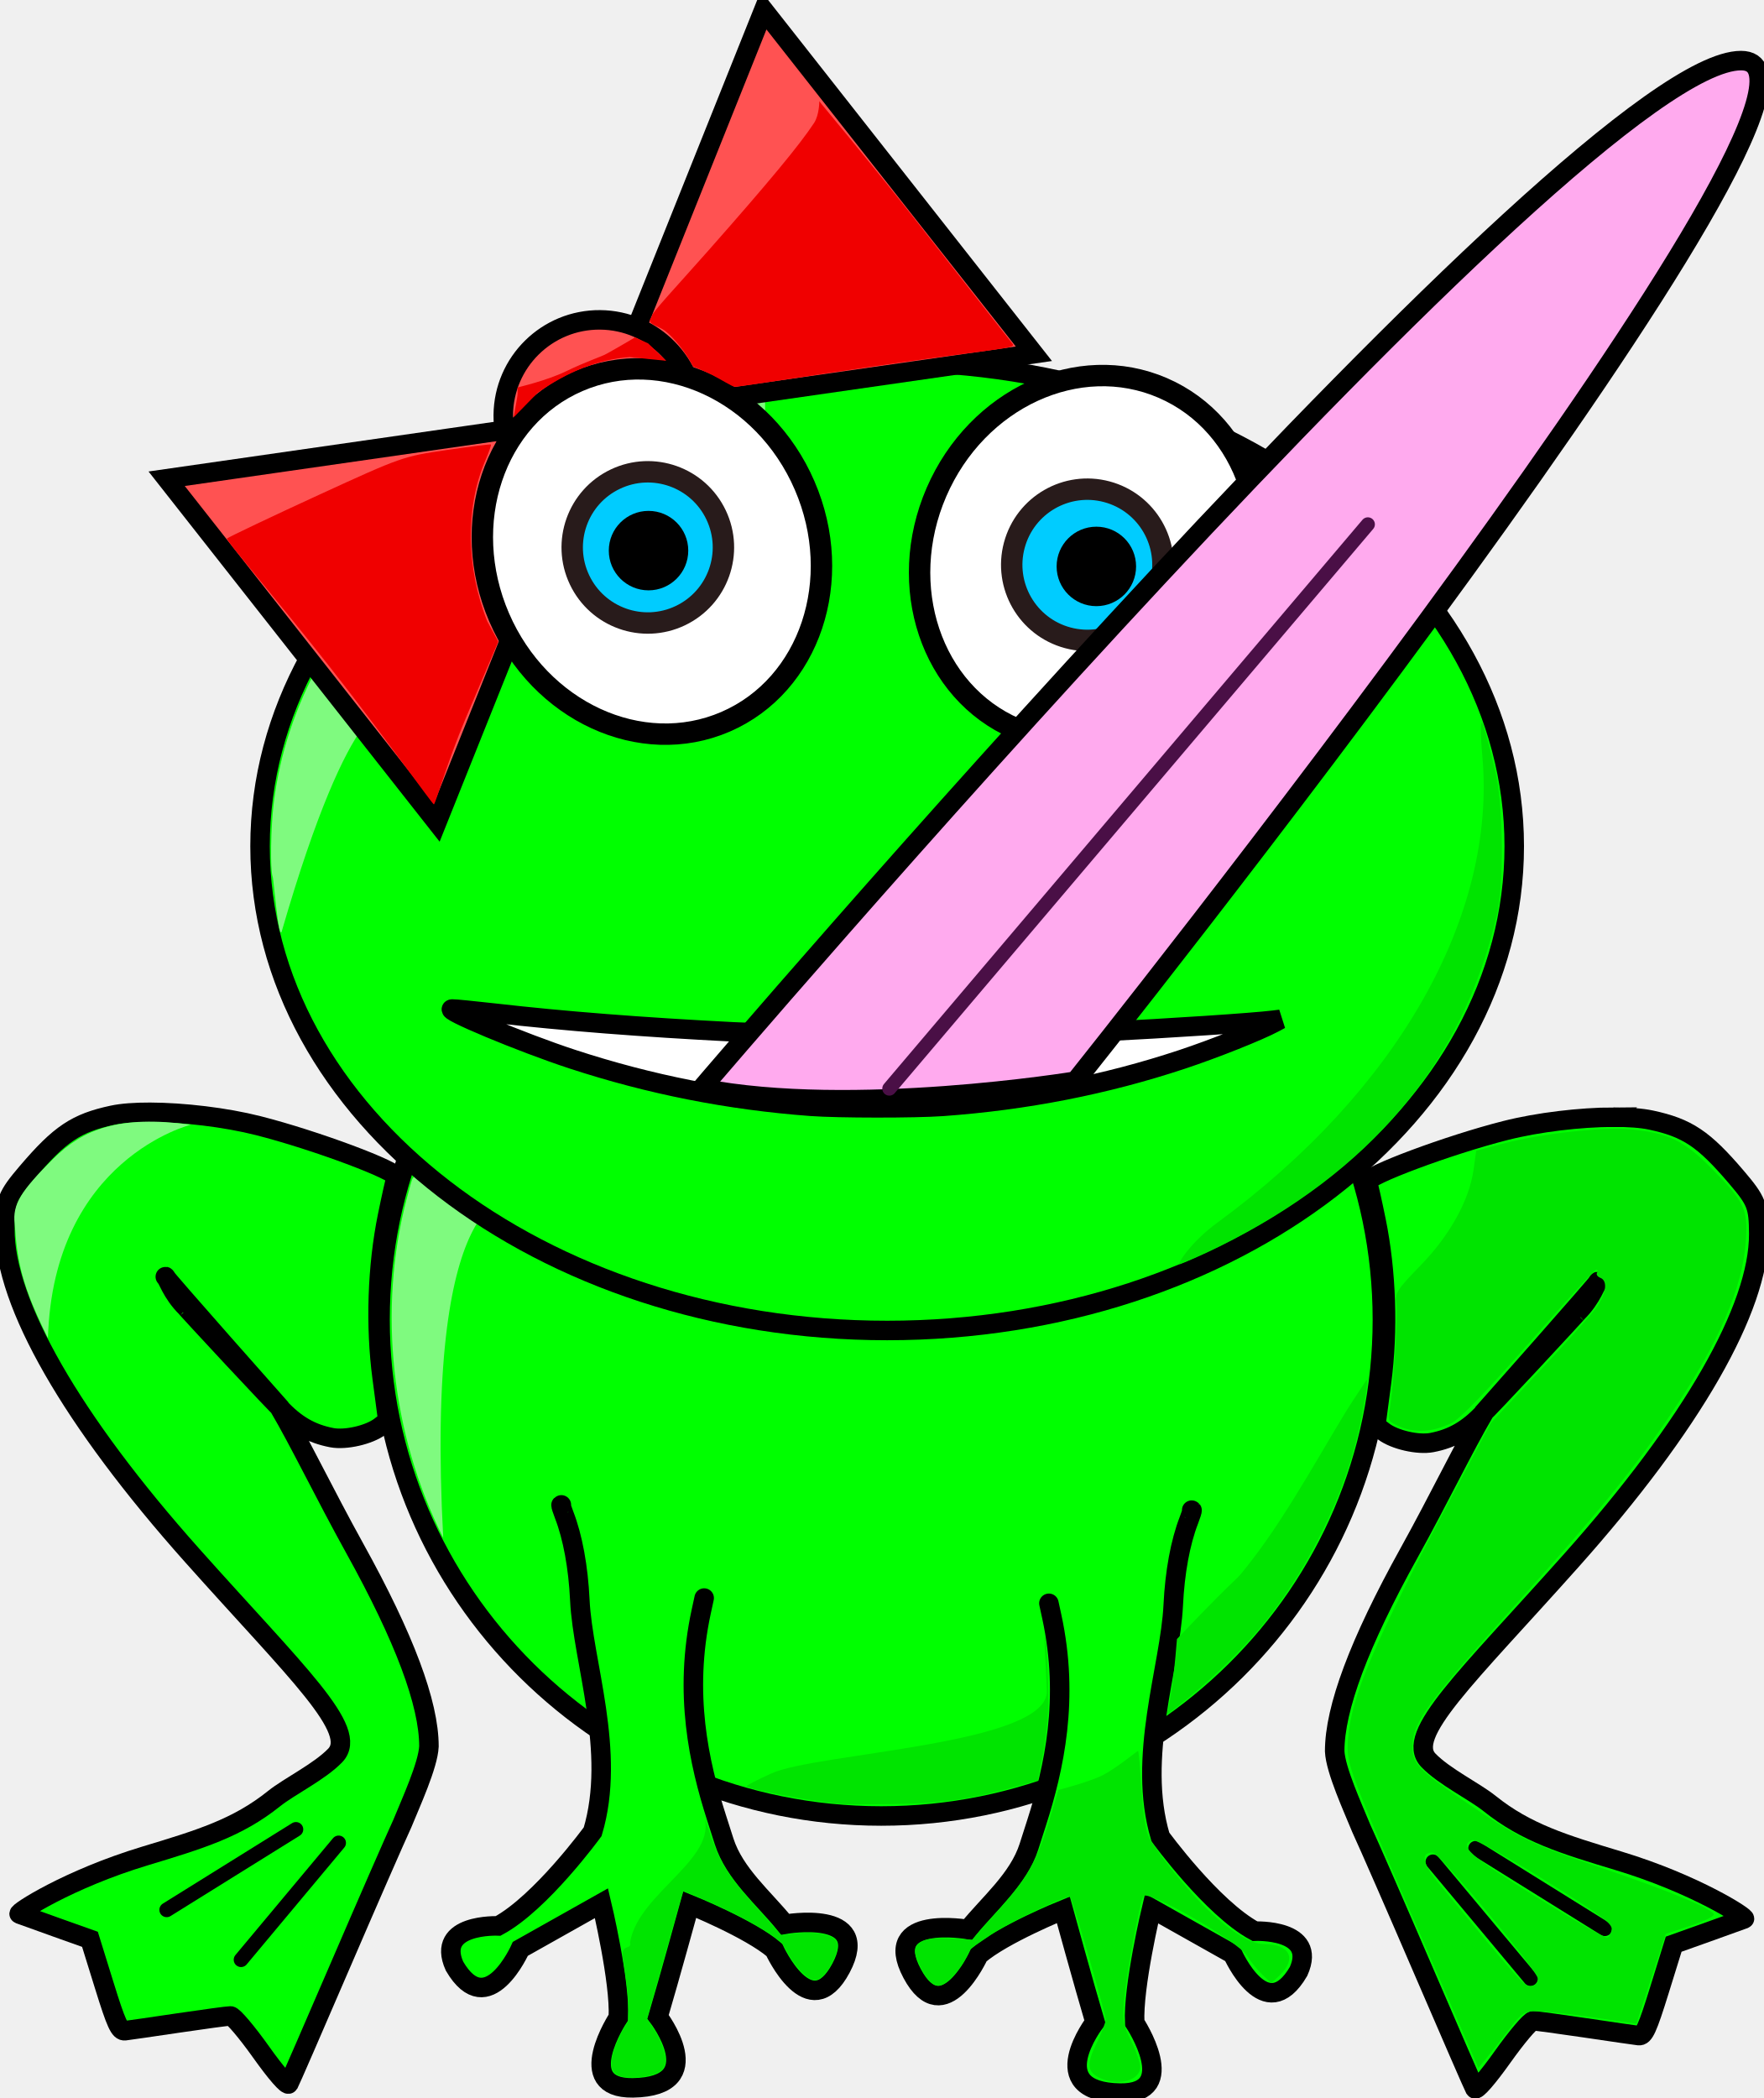
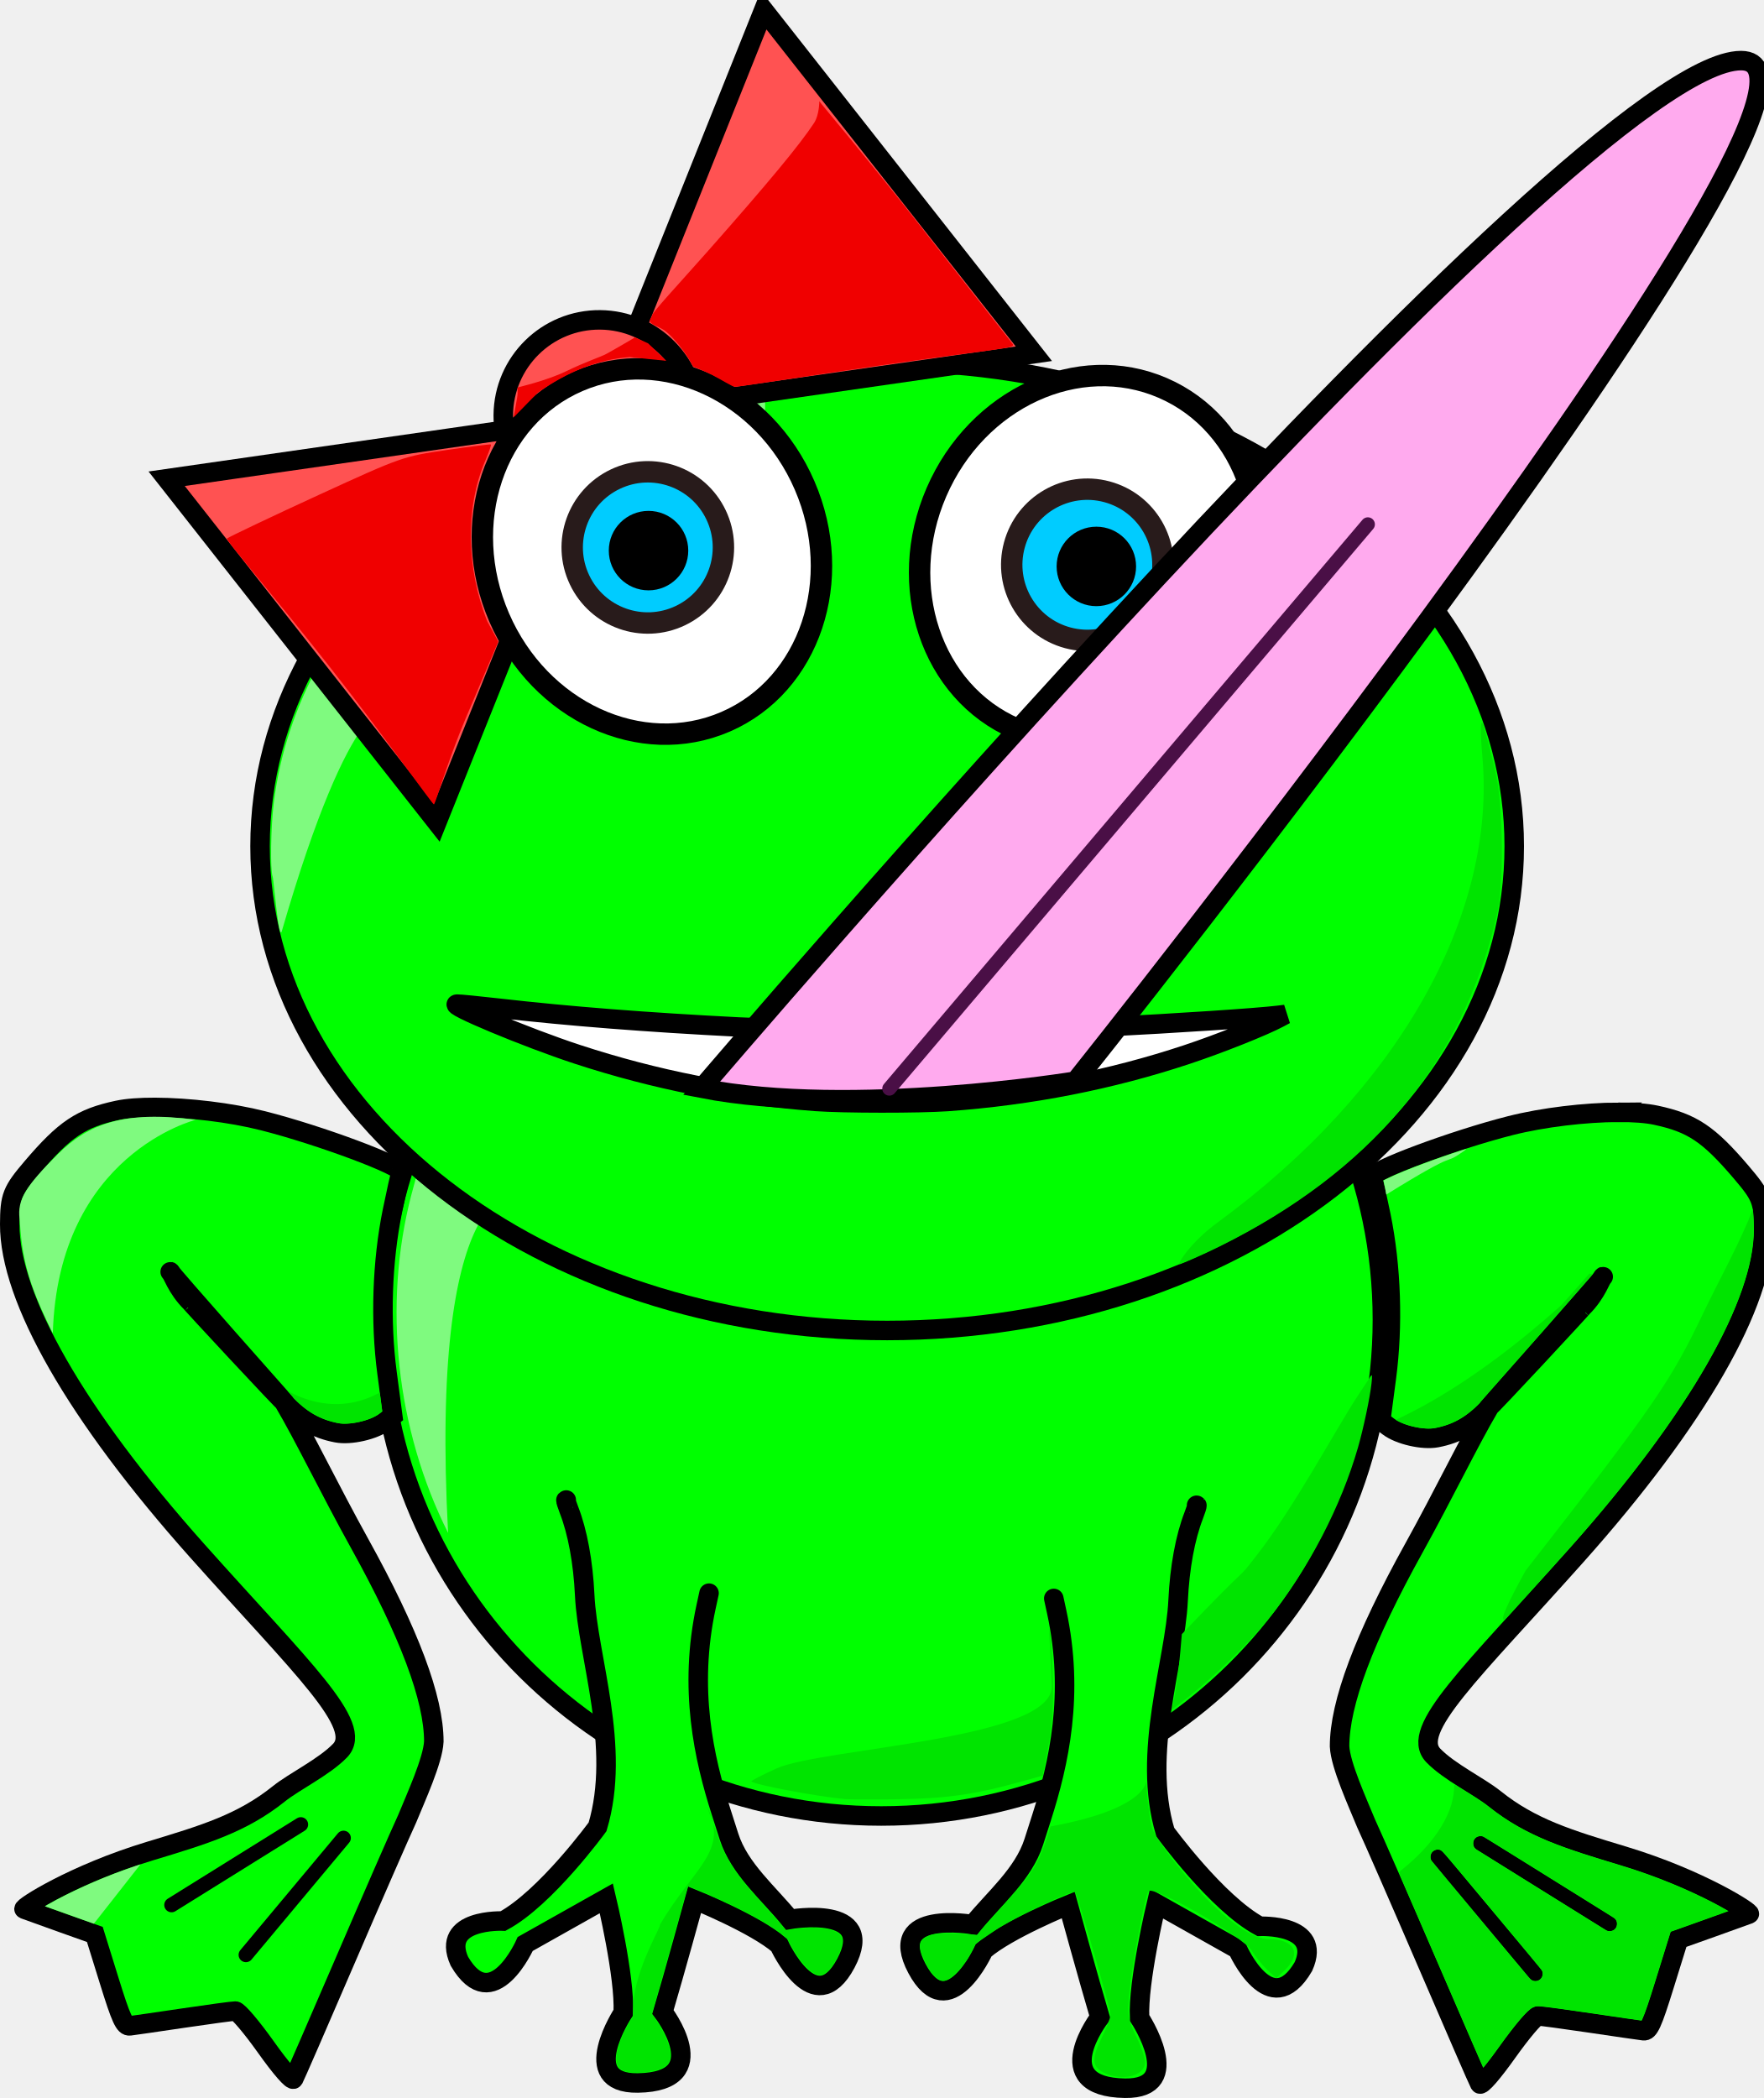
<svg xmlns="http://www.w3.org/2000/svg" width="204.101mm" height="242.796mm" viewBox="0 0 723.194 860.301" id="svg2" version="1.1">
  <defs id="defs4" />
  <g id="layer1" transform="translate(-17.64784,-56.21476)">
    <ellipse style="fill:#00ff00;fill-opacity:1;stroke:#000000;stroke-width:8;stroke-linecap:round;stroke-miterlimit:4;stroke-dasharray:none;stroke-opacity:1" id="path6004" cx="379" cy="597.362" rx="205.513" ry="203.513" />
-     <path id="path4300" d="m 199.389,686.789 c -21.32,-42.444 -26.848,-93.622 -14.999,-138.851 1.153,-4.4 2.217,-8.149 2.366,-8.331 0.149,-0.182 8.328,-11.106 11.263,-8.718 2.935,2.388 5.839,-1.385 8.183,0.26 3.92,2.751 28.262,13.17 27.778,16.39 -8.184,-4.508 -42.108,-2.522 -34.591,139.251 z" style="fill:#7ffa7f;fill-opacity:1;stroke:none;stroke-width:6.25;stroke-miterlimit:4;stroke-dasharray:none;stroke-opacity:1" />
+     <path id="path4300" d="m 201.389,684.789 c -21.32,-42.444 -26.848,-93.622 -14.999,-138.851 1.153,-4.4 2.217,-8.149 2.366,-8.331 0.149,-0.182 8.328,-11.106 11.263,-8.718 2.935,2.388 5.839,-1.385 8.183,0.26 3.92,2.751 28.262,13.17 27.778,16.39 -8.184,-4.508 -42.108,-2.522 -34.591,139.251 z" style="fill:#7ffa7f;fill-opacity:1;stroke:none;stroke-width:6.25;stroke-miterlimit:4;stroke-dasharray:none;stroke-opacity:1" />
    <ellipse style="fill:#00ff00;stroke:#000000;stroke-width:8;stroke-miterlimit:4;stroke-dasharray:none;stroke-opacity:1" id="path5323" cx="381.429" cy="403.219" rx="257.143" ry="198.571" />
    <path style="fill:#7ffa7f;fill-opacity:1;stroke:none;stroke-width:6.25;stroke-miterlimit:4;stroke-dasharray:none;stroke-opacity:1" d="m 111.804,359.418 c -1.023,-2.666 -0.764,-20.101 0.446,-30.043 9.865,-81.028 84.449,-148.789 187.013,-169.903 6.938,-1.428 13.688,-2.566 15,-2.529 l 2.385,0.068 -2.5,1.121 c -1.375,0.617 1.45,23.911 -3.5,26.098 -45.553,20.126 -100.343,47.479 -150.689,105.862 0,0 -15.47,-8.113 -44.406,91.751 -1.32,4.556 -3.243,-21.101 -3.75,-22.424 z" id="path4314" transform="translate(17.64784,56.21476)" />
    <g id="g5919" transform="translate(-424.2857,-10.57143)" style="stroke-width:8;stroke-miterlimit:4;stroke-dasharray:none;fill:#ff5252;fill-opacity:1">
      <path transform="matrix(-0.0083874,0.9999648,-0.9999648,-0.0083874,912.9854,-302.227)" d="M 541.442,219.996 374.482,154.767 514.453,42.79 Z" id="path5911" style="fill:#ff5252;stroke:#000000;stroke-width:8;stroke-miterlimit:4;stroke-dasharray:none;stroke-opacity:1;fill-opacity:1" />
      <path transform="matrix(0.0083874,-0.9999648,0.9999648,0.0083874,912.9854,-302.227)" style="fill:#ff5252;stroke:#000000;stroke-width:8;stroke-miterlimit:4;stroke-dasharray:none;stroke-opacity:1;fill-opacity:1" id="path5913" d="m -541.694,-220.754 -166.96,-65.23 139.971,-111.977 z" />
      <circle transform="matrix(-0.0083874,0.9999648,-0.9999648,-0.0083874,0,0)" r="39.396" cy="-689.664" cx="231.568" id="path5917" style="fill:#ff5252;stroke:#000000;stroke-width:8;stroke-miterlimit:4;stroke-dasharray:none;stroke-opacity:1;fill-opacity:1" />
    </g>
    <ellipse style="fill:#ffffff;stroke:#000000;stroke-width:8.778;stroke-miterlimit:4;stroke-dasharray:none;stroke-opacity:1" id="path5361" cx="-149.519" cy="372.261" rx="68.221" ry="76.071" transform="matrix(-0.9178912,0.3968322,0.3968322,0.9178912,0,0)" />
    <ellipse cy="77.472" cx="539.283" id="circle5363" style="fill:#ffffff;stroke:#000000;stroke-width:8.778;stroke-miterlimit:4;stroke-dasharray:none;stroke-opacity:1" rx="68.221" ry="76.071" transform="matrix(0.9178912,0.3968322,-0.3968322,0.9178912,0,0)" />
-     <path style="fill:#ffffff;stroke:#000000;stroke-width:8;stroke-miterlimit:4;stroke-dasharray:none;stroke-opacity:1" d="m 350.201,509.855 c -33.7,-2.502 -65.953,-8.872 -97.857,-19.325 -20.724,-6.79 -53.398,-20.436 -49.253,-20.57 1,-0.032 8.715,0.727 17.143,1.688 28.887,3.293 60.523,5.773 98.181,7.697 24.053,1.229 125.132,1.232 149.286,0.005 30.912,-1.571 63.553,-3.738 72.143,-4.79 l 2.857,-0.35 -2.527,1.357 c -6.378,3.423 -24.499,10.639 -37.83,15.064 -31.285,10.384 -64.063,16.813 -98.214,19.262 -11.383,0.816 -42.725,0.795 -53.929,-0.037 z" id="path5942" />
-     <path style="fill:#00ff00;fill-opacity:1;stroke:#000000;stroke-width:8;stroke-linecap:round;stroke-miterlimit:4;stroke-dasharray:none;stroke-opacity:1" d="m 79.24,512.32 c -6.152,-0.022 -11.532,0.36 -15.436,1.197 -14.893,3.194 -21.576,7.662 -34.992,23.398 -8.271,9.702 -9.109,11.833 -9.164,23.271 -0.147,30.411 27.417,78.459 76.775,133.824 43.075,48.317 68.666,71.704 58.663,82.058 -6.51,6.739 -18.73,12.616 -25.104,17.725 -15.033,12.048 -30.393,16.685 -52.82,23.459 -31.58,9.539 -52.816,23.352 -51.619,23.811 1.167,0.447 8.167,2.966 15.557,5.598 l 13.436,4.785 5.865,18.895 c 4.902,15.791 6.295,18.843 8.484,18.586 1.441,-0.169 11.322,-1.6 21.957,-3.182 10.635,-1.581 20.237,-2.875 21.338,-2.875 1.101,0 6.717,6.635 12.482,14.744 6.212,8.738 10.863,14.067 11.416,13.082 0.513,-0.914 9.952,-22.606 20.975,-48.201 11.023,-25.596 22.534,-51.935 25.582,-58.533 3.475,-8.52 10.542,-23.869 10.906,-31.629 0.01,-17.613 -10.036,-44.418 -30.457,-81.27 -12.187,-21.992 -22.731,-43.902 -31.008,-57.916 6.756,7.348 13.295,11.007 21.641,12.596 5.638,1.073 15.24,-1.121 19.73,-4.51 l 3.236,-2.443 -2.334,-17.631 c -2.825,-21.326 -2.02,-45.59 2.201,-66.305 1.576,-7.734 3.184,-14.902 3.572,-15.928 0.921,-2.437 -33.333,-15.228 -56.58,-21.127 -13.498,-3.425 -30.769,-5.432 -44.303,-5.48 z m 6.129,67.293 c 0.822,0.217 2.578,6.827 8.717,12.836 -0.854,-0.684 37.804,41.008 38.846,41.469 0,0 -48.359,-54.515 -47.562,-54.305 z" id="path6016" />
    <circle style="fill:#00ccff;fill-opacity:1;stroke:#281b1b;stroke-width:8.778;stroke-linecap:round;stroke-miterlimit:4;stroke-dasharray:none;stroke-opacity:1" id="path6022" cx="375.1" cy="135.407" r="31" transform="matrix(0.4291873,0.9032155,0.9032155,-0.4291873,0,0)" />
    <circle r="31" cy="158.037" cx="522.215" id="circle6024" style="fill:#00ccff;fill-opacity:1;stroke:#281b1b;stroke-width:8.778;stroke-linecap:round;stroke-miterlimit:4;stroke-dasharray:none;stroke-opacity:1" transform="matrix(0.9659258,0.258819,-0.258819,0.9659258,0,0)" />
-     <path style="fill:#00ff00;fill-opacity:1;stroke:#000000;stroke-width:8;stroke-linecap:round;stroke-miterlimit:4;stroke-dasharray:none;stroke-opacity:1" d="m 247.839,673.305 0,5e-5 c -0.067,10e-4 -0.113,0.013 -0.137,0.037 -0.12,0.12 0.46,1.968 1.291,4.107 3.506,9.028 5.768,21.326 6.42,34.904 1.221,25.425 15.08,62.188 5.273,94.953 0,0 -21.201,29.169 -38.768,38.648 0,0 -25.814,-1.128 -17.893,16.492 13.564,23.233 27.004,-7.096 27.004,-7.096 l 33.252,-18.703 c 0,0 7.72,32.237 6.918,46.887 0,0 -19.289,29.196 5.984,28.818 32.354,-0.484 10.305,-29.111 10.305,-29.111 4.535,-15.288 12.992,-46.041 12.992,-46.041 0,0 24.756,10.015 34.688,18.584 0,0 14.442,31.678 27.329,7.481 12.974,-24.361 -22.91,-17.998 -22.91,-17.998 -8.792,-10.833 -20.739,-20.646 -25.005,-33.966 l -3.188,-9.954 C 304.291,779.169 297.888,750.7 305.203,717.009 l 1.193,-5.5" id="path6030" />
-     <path id="path6043" d="m 679.249,514.32 c 6.152,-0.022 11.532,0.36 15.436,1.197 14.893,3.194 21.576,7.662 34.992,23.398 8.271,9.702 9.109,11.833 9.164,23.271 0.147,30.411 -27.417,78.459 -76.775,133.824 -43.075,48.317 -68.666,71.704 -58.663,82.058 6.51,6.739 18.73,12.616 25.104,17.725 15.033,12.048 30.393,16.685 52.82,23.459 31.58,9.539 52.816,23.352 51.619,23.811 -1.167,0.447 -8.167,2.966 -15.557,5.598 l -13.436,4.785 -5.865,18.895 c -4.902,15.791 -6.295,18.843 -8.484,18.586 -1.441,-0.169 -11.322,-1.6 -21.957,-3.182 -10.635,-1.581 -20.237,-2.875 -21.338,-2.875 -1.101,0 -6.717,6.635 -12.482,14.744 -6.212,8.738 -10.863,14.067 -11.416,13.082 -0.513,-0.914 -9.952,-22.606 -20.975,-48.201 -11.023,-25.596 -22.534,-51.935 -25.582,-58.533 -3.475,-8.52 -10.542,-23.869 -10.906,-31.629 -0.01,-17.613 10.036,-44.418 30.457,-81.27 12.187,-21.992 22.731,-43.902 31.008,-57.916 -6.756,7.348 -13.295,11.007 -21.641,12.596 -5.638,1.073 -15.24,-1.121 -19.73,-4.51 l -3.236,-2.443 2.334,-17.631 c 2.825,-21.326 2.02,-45.59 -2.201,-66.305 -1.576,-7.734 -3.184,-14.902 -3.572,-15.928 -0.921,-2.437 33.333,-15.228 56.58,-21.127 13.498,-3.425 30.769,-5.432 44.303,-5.48 z m -6.129,67.293 c -0.822,0.217 -2.578,6.827 -8.717,12.836 0.854,-0.684 -37.804,41.008 -38.846,41.469 0,0 48.359,-54.515 47.562,-54.305 z" style="fill:#00ff00;fill-opacity:1;stroke:#000000;stroke-width:8;stroke-linecap:round;stroke-miterlimit:4;stroke-dasharray:none;stroke-opacity:1" />
-     <path style="fill:none;fill-rule:evenodd;stroke:#000000;stroke-width:6;stroke-linecap:round;stroke-linejoin:miter;stroke-miterlimit:4;stroke-dasharray:none;stroke-opacity:1" d="m 86,839.362 53,-33" id="path6045" />
-     <path id="path6047" d="m 116.487,859.82 40.026,-47.916" style="fill:none;fill-rule:evenodd;stroke:#000000;stroke-width:6;stroke-linecap:round;stroke-linejoin:miter;stroke-miterlimit:4;stroke-dasharray:none;stroke-opacity:1" />
-     <path id="path6049" d="m 675.73,847.112 -53,-33" style="fill:none;fill-rule:evenodd;stroke:#000000;stroke-width:6;stroke-linecap:round;stroke-linejoin:miter;stroke-miterlimit:4;stroke-dasharray:none;stroke-opacity:1" />
-     <path style="fill:none;fill-rule:evenodd;stroke:#000000;stroke-width:6;stroke-linecap:round;stroke-linejoin:miter;stroke-miterlimit:4;stroke-dasharray:none;stroke-opacity:1" d="m 645.242,867.57 -40.026,-47.916" id="path6051" />
    <circle style="fill:#000000;fill-opacity:1;stroke:#281b1b;stroke-width:0;stroke-linecap:round;stroke-linejoin:miter;stroke-miterlimit:4;stroke-dasharray:none;stroke-opacity:1" id="path6071" cx="283.58" cy="281.999" r="16.293" />
    <circle r="16.293" cy="288.48" cx="467.215" id="circle6073" style="fill:#000000;fill-opacity:1;stroke:#281b1b;stroke-width:0;stroke-linecap:round;stroke-linejoin:miter;stroke-miterlimit:4;stroke-dasharray:none;stroke-opacity:1" />
-     <path style="fill:#00ff00;fill-opacity:1;stroke:#000000;stroke-width:8;stroke-linecap:round;stroke-miterlimit:4;stroke-dasharray:none;stroke-opacity:1" d="m 506.314,675.463 0,5e-5 c 0.067,10e-4 0.113,0.013 0.137,0.037 0.12,0.12 -0.46,1.968 -1.291,4.107 -3.506,9.028 -5.768,21.326 -6.42,34.904 -1.221,25.425 -15.08,62.188 -5.273,94.953 0,0 21.201,29.169 38.768,38.648 0,0 25.814,-1.128 17.893,16.492 -13.564,23.233 -27.004,-7.096 -27.004,-7.096 l -33.252,-18.703 c 0,0 -7.72,32.237 -6.918,46.887 0,0 19.289,29.196 -5.984,28.818 -32.354,-0.484 -10.305,-29.111 -10.305,-29.111 -4.535,-15.288 -12.992,-46.041 -12.992,-46.041 0,0 -24.756,10.015 -34.688,18.584 0,0 -14.442,31.678 -27.329,7.481 -12.974,-24.361 22.91,-17.998 22.91,-17.998 8.792,-10.833 20.739,-20.646 25.005,-33.966 l 3.188,-9.954 c 7.104,-22.18 13.507,-50.648 6.192,-84.34 l -1.193,-5.5" id="path6030-4" />
    <path style="fill:#00f200;fill-opacity:1;stroke:none;stroke-width:6.25;stroke-miterlimit:4;stroke-dasharray:none;stroke-opacity:1" d="" id="path4178" transform="translate(17.64784,56.21476)" />
-     <g id="g4292" style="fill:#00e400;fill-opacity:1">
-       <path id="path4170" d="m 398.068,867.7 c -1.568,-1.684 -3.49,-5.904 -4.423,-8.156 -2.728,-6.586 2.174,-9.147 13.672,-8.46 l 10.475,0.625 c 0,0 -2.971,4.92 -4.388,8.004 -1.682,3.661 -6.635,8.664 -8.311,9.776 -2.744,1.82 -4.459,0.966 -7.025,-1.789 z" style="fill:#00e400;fill-opacity:1;stroke:none;stroke-width:6.25;stroke-miterlimit:4;stroke-dasharray:none;stroke-opacity:1" />
-       <path id="path4168" d="m 468.259,908.117 c -4.894,-2.476 -5.081,-5.653 -0.841,-14.318 2.011,-4.111 3.641,-8.365 3.622,-9.455 -0.045,-2.546 -13.57,-49.29 -14.543,-50.264 -1.035,-1.035 -22.205,9.115 -30.779,14.391 -3.933,2.42 -18.09,12.954 -7.696,3.215 -0.08,-0.083 -2.427,1.178 -1.637,-0.013 1.481,-2.233 7.07,-8.053 10.623,-12.111 11.585,-13.231 15.647,-19.345 20.826,-36.644 l 3.807,-12.716 c 0,0 12.405,-3.183 18.097,-6.013 5.278,-2.624 14.312,-10.013 14.576,-10.013 0.263,0 0.858,6.523 1.323,14.496 0.464,7.973 1.617,16.723 2.561,19.445 1.8,5.192 15.568,22.544 24.826,31.292 9.878,9.333 17.506,13.963 23.004,13.963 10.54,0 13.538,6.085 6.333,12.853 l -3.402,3.196 -3.624,-3.404 c -1.993,-1.872 -4.871,-5.422 -6.395,-7.889 -3.599,-5.823 -40.705,-27.147 -42.418,-24.376 -1.518,2.455 -6.816,30.998 -7.883,42.469 -0.776,8.344 -0.452,10.265 2.852,16.895 2.05,4.114 3.728,8.924 3.728,10.689 0,5.672 -9.497,8.087 -16.958,4.312 z" style="fill:#00e400;fill-opacity:1;stroke:none;stroke-width:6.25;stroke-miterlimit:4;stroke-dasharray:none;stroke-opacity:1" />
-       <path id="path4174" d="m 272.052,907.581 c -3.026,-0.933 -4.128,-3.154 -3.51,-7.078 0.59,-3.747 2.873,-9.375 5.417,-13.352 l 1.292,-2.02 -4.3e-4,-4.854 c -4.9e-4,-5.551 -0.63,-11.639 -2.146,-20.764 -1.127,-6.781 3.793,-3.389 2.918,-6.81 3.359,-20.892 38.668,-35.292 29.468,-53.852 l 5.748,15.929 1.616,3.321 c 3.023,6.214 6.539,10.883 16.696,22.171 2.901,3.224 5.99,6.692 6.865,7.707 l 1.591,1.846 3.536,-0.546 c 9.277,-1.431 17.635,-0.042 19.175,3.187 0.506,1.061 0.53,1.516 0.171,3.225 -0.523,2.491 -2.099,5.891 -3.966,8.552 -2.638,3.76 -4.846,4.682 -7.497,3.128 -3.035,-1.779 -7.006,-6.665 -9.589,-11.799 -1.107,-2.199 -1.642,-2.806 -4.135,-4.684 -3.826,-2.883 -9.329,-6.115 -16.666,-9.788 -8.2,-4.105 -20.94,-9.676 -21.301,-9.315 -0.084,0.084 -1.36,4.527 -2.837,9.874 -1.477,5.347 -4.776,17.073 -7.332,26.058 l -4.647,16.336 1.824,2.639 c 3.896,5.636 6.421,12.475 5.73,15.52 -0.453,1.997 -1.254,2.982 -3.243,3.991 -3.518,1.783 -11.512,2.509 -15.179,1.379 z" style="fill:#00e400;fill-opacity:1;stroke:none;stroke-width:6.25;stroke-miterlimit:4;stroke-dasharray:none;stroke-opacity:1" />
-       <path id="path4206" d="m 362.063,795.934 c -11.934,-1.141 -36.829,-5.832 -38.311,-7.22 -0.264,-0.248 4.35,-2.64 10.253,-5.317 18.656,-8.459 113.935,-11.754 112.911,-33.933 l -1.061,-22.975 0.54,2.603 c 0.297,1.432 0.738,8.343 0.98,15.358 0.471,13.664 -0.139,21.499 -2.675,34.352 l -1.482,7.509 -7.874,2.2 c -20.321,5.678 -31.371,7.24 -53.129,7.513 -9.334,0.117 -18.402,0.076 -20.153,-0.091 z" style="fill:#00e400;fill-opacity:1;stroke:none;stroke-width:6.25;stroke-miterlimit:4;stroke-dasharray:none;stroke-opacity:1" />
-       <path id="path4208" d="m 496.661,757.126 c 2.259,-11.105 2.764,-19.229 3.603,-28.816 30.445,-31.988 21.385,-20.386 30.445,-31.988 16.009,-20.502 32.529,-51.819 41.795,-65.898 2.292,-3.483 4.573,-6.941 5.069,-7.686 0.764,-1.146 0.836,-0.725 0.475,2.746 -0.582,5.593 -3.324,18.592 -5.549,26.306 -6.962,24.138 -20.193,49.588 -36.211,69.65 -8.66,10.847 -24.998,26.49 -37.312,35.725 l -2.741,2.056 z" style="fill:#00e400;fill-opacity:1;stroke:none;stroke-width:6.25;stroke-miterlimit:4;stroke-dasharray:none;stroke-opacity:1" />
-       <path style="fill:#00e400;fill-opacity:1;stroke:none;stroke-width:6.25;stroke-miterlimit:4;stroke-dasharray:none;stroke-opacity:1" d="m 621.744,899.282 c -1.151,-2.722 -9.874,-22.769 -19.384,-44.548 -32.43,-74.264 -32.725,-75.057 -31.931,-85.56 1.313,-17.36 10.541,-38.986 41.637,-97.581 l 16.887,-31.82 19.621,-20.927 c 10.792,-11.51 21.345,-23.283 23.453,-26.163 4.259,-5.821 5.057,-11.263 1.834,-12.5 -1.162,-0.446 -1.761,-1.381 -1.331,-2.077 0.43,-0.696 0.264,-1.266 -0.369,-1.266 -0.633,0 -13.1,13.619 -27.703,30.265 -17.55,20.004 -28.283,31.086 -31.659,32.688 -7.593,3.603 -14.648,4.127 -20.826,1.545 -5.076,-2.121 -5.357,-2.552 -4.531,-6.955 1.556,-8.294 3.521,-39.026 2.799,-43.764 -0.635,-4.163 0.277,-5.59 9.862,-15.444 12.058,-12.396 20.051,-26.827 21.792,-39.347 l 1.082,-7.778 11.67,-3.064 c 15.045,-3.95 40.536,-6.75 51.685,-5.678 15.414,1.483 21.798,4.556 33.022,15.895 13.751,13.892 15.166,16.91 14.179,30.253 -1.409,19.047 -11.071,41.307 -30.501,70.266 -14.955,22.29 -29.896,40.677 -62.102,76.427 -38.698,42.957 -44.045,50.301 -44.12,60.598 -0.047,6.438 2.854,9.5 20.179,21.299 23.494,16.001 27.532,17.984 56.865,27.937 27.315,9.268 44.919,16.482 46.512,19.06 0.507,0.82 -3.484,2.864 -9.38,4.803 l -10.262,3.376 -6.027,18.425 -6.027,18.425 -17.308,-2.552 c -9.519,-1.404 -19.975,-2.569 -23.235,-2.589 -5.553,-0.034 -6.312,0.467 -12.021,7.928 -3.351,4.381 -7.483,9.631 -9.181,11.667 l -3.088,3.702 -2.093,-4.95 z m 26.653,-31.414 c 0,-3.383 -40.488,-51.963 -43.336,-51.997 -4.887,-0.057 -4.139,4.517 1.945,11.888 34.399,41.676 35.808,43.243 38.562,42.893 1.588,-0.202 2.828,-1.423 2.828,-2.783 z m 30.126,-20.486 c 0.352,-2.375 -4.51,-5.957 -27.345,-20.146 -15.332,-9.527 -28.669,-16.914 -29.773,-16.491 -5.85,2.245 -1.361,6.256 25.922,23.16 15.357,9.515 28.562,17.09 29.345,16.833 0.783,-0.257 1.616,-1.767 1.851,-3.356 z" id="path4283" />
-     </g>
    <g id="g4235" style="fill:#f00000;fill-opacity:1">
      <path transform="translate(17.64784,56.21476)" id="path4229" d="m 135.13,273.367 c -22.683,-28.864 -42.707,-51.96 -42.053,-52.547 0.654,-0.587 18.667,-9.169 37.584,-17.85 33.942,-15.576 34.631,-15.819 52.326,-18.416 9.862,-1.448 18.106,-2.477 18.32,-2.287 0.214,0.19 -0.817,3.158 -2.291,6.597 -8.227,19.193 -7.926,43.951 0.802,65.902 l 4.507,8.321 -13.427,31.631 c -7.204,16.97 -12.399,35.131 -12.976,35.131 -0.577,0 -20.108,-27.616 -42.791,-56.48 z" style="fill:#f00000;fill-opacity:1;stroke:none;stroke-width:6.25;stroke-miterlimit:4;stroke-dasharray:none;stroke-opacity:1" />
      <path transform="translate(17.64784,56.21476)" id="path4231" d="m 212.051,163.054 c 0.444,-2.533 0.009,-4.056 0.195,-4.171 0.186,-0.115 11.716,-2.691 20.003,-6.694 8.417,-4.066 14.026,-5.784 16.392,-7.076 4.563,-2.493 11.744,-6.762 11.744,-6.762 l 5.379,2.438 7.45,7.161 -15.021,-1.525 c -13.178,0.959 -25.732,6.222 -37.789,14.697 l -9.77,10.016 z" style="fill:#f00000;fill-opacity:1;stroke:none;stroke-width:6.25;stroke-miterlimit:4;stroke-dasharray:none;stroke-opacity:1" />
      <path transform="translate(17.64784,56.21476)" id="path4233" d="m 291.8,153.65 c -2.351,-1.193 -7.609,-3.373 -7.609,-3.373 -1.264,-2.472 -2.795,-4.81 -3.972,-6.435 -2.32,-3.203 -5.544,-6.777 -7.797,-8.38 -1.586,-1.129 -4.802,-2.221 -5.646,-3.2 -0.954,-1.107 0.568,-2.068 0.568,-2.774 0,-1.329 10.773,-12.761 23.024,-26.627 24.782,-28.05 37.535,-43.439 43.447,-52.431 2.173,-3.306 2.151,-8.938 2.151,-8.938 -0.243,-0.04 19.299,23.02 39.284,48.494 19.985,25.474 38.941,49.81 39.985,51.026 1.702,1.983 -5.819,1.791 -55.59,9.017 -30.519,4.431 -57.193,8.705 -58.36,8.581 -1.167,-0.124 -5.435,-2.906 -9.485,-4.96 z" style="fill:#f00000;fill-opacity:1;stroke:none;stroke-width:6.25;stroke-miterlimit:4;stroke-dasharray:none;stroke-opacity:1" />
    </g>
-     <path style="fill:#7ffa7f;fill-opacity:1;stroke:none;stroke-width:6.25;stroke-miterlimit:4;stroke-dasharray:none;stroke-opacity:1" d="m 23.677,558.009 c -1,-7.82 2.582,-13.518 15.818,-26.618 12.313,-12.186 27.009,-17.982 56.412,-13.982 0,0 -56.412,13.982 -58.6,87.515 C 26.541,583.229 24.761,573.734 23.677,558.009 Z" id="path4194" />
    <path style="fill:#00e400;fill-opacity:1;stroke:none;stroke-width:6.25;stroke-miterlimit:4;stroke-dasharray:none;stroke-opacity:1" d="m 499.224,501.33 c 73.881,-54.111 114.523,-125.83 108.619,-191.296 -0.953,-10.561 -0.785,-16.14 0.473,-12.507 0.716,2.069 3.746,13.657 5.003,19.269 3.081,13.752 3.521,45.454 0.428,58.704 -14.123,60.501 -52.088,105.072 -113.642,135.623 -6.875,3.412 -14.986,6.884 -16.296,7.284 -1.44,0.439 4.111,-8.799 15.414,-17.077 z" id="path4322" transform="translate(17.64784,56.21476)" />
+     <path style="fill:#ffffff;stroke:#000000;stroke-width:8;stroke-miterlimit:4;stroke-dasharray:none;stroke-opacity:1" d="m 352.201,507.855 c -33.7,-2.502 -65.953,-8.872 -97.857,-19.325 -20.724,-6.79 -53.398,-20.436 -49.253,-20.57 1,-0.032 8.715,0.727 17.143,1.688 28.887,3.293 60.523,5.773 98.181,7.697 24.053,1.229 125.132,1.232 149.286,0.005 30.912,-1.571 63.553,-3.738 72.143,-4.79 l 2.857,-0.35 -2.527,1.357 c -6.378,3.423 -24.499,10.639 -37.83,15.064 -31.285,10.384 -64.063,16.813 -98.214,19.262 -11.383,0.816 -42.725,0.795 -53.929,-0.037 z" id="path5942" />
    <path style="fill:#ffaaee;fill-rule:evenodd;stroke:#000000;stroke-width:8;stroke-linecap:butt;stroke-linejoin:miter;stroke-miterlimit:4;stroke-dasharray:none;stroke-opacity:1" d="m 305.335,502.472 c 61.946,12.071 153.317,-2.926 153.317,-2.926 0,0 333.967,-418.483 272.928,-418.483 -66.967,0 -426.245,421.409 -426.245,421.409 z" id="path5976-9" />
    <path style="fill:#eed7f4;fill-rule:evenodd;stroke:#4a0f46;stroke-width:5.776;stroke-linecap:round;stroke-linejoin:miter;stroke-miterlimit:4;stroke-dasharray:none;stroke-opacity:1" d="M 382.322,502.602 578.544,271.232" id="path5982-2" />
+     <path style="fill:#00ff00;fill-opacity:1;stroke:#000000;stroke-width:8;stroke-linecap:round;stroke-miterlimit:4;stroke-dasharray:none;stroke-opacity:1" d="m 81.24,510.321 c -6.152,-0.022 -11.532,0.36 -15.436,1.197 -14.893,3.194 -21.576,7.662 -34.992,23.398 -8.271,9.702 -9.109,11.833 -9.164,23.271 -0.147,30.411 27.417,78.459 76.775,133.824 43.075,48.317 68.666,71.704 58.663,82.058 -6.51,6.739 -18.73,12.616 -25.104,17.725 -15.033,12.048 -30.393,16.685 -52.82,23.459 -31.58,9.539 -52.816,23.352 -51.619,23.811 1.167,0.447 8.167,2.966 15.557,5.598 l 13.436,4.785 5.865,18.895 c 4.902,15.791 6.295,18.843 8.484,18.586 1.441,-0.169 11.322,-1.601 21.957,-3.182 10.635,-1.581 20.237,-2.875 21.338,-2.875 1.101,0 6.717,6.635 12.482,14.744 6.212,8.738 10.863,14.067 11.416,13.082 0.513,-0.914 9.952,-22.605 20.975,-48.201 11.023,-25.596 22.534,-51.935 25.582,-58.533 3.475,-8.52 10.542,-23.869 10.906,-31.629 0.01,-17.613 -10.036,-44.418 -30.457,-81.27 -12.187,-21.992 -22.731,-43.902 -31.008,-57.916 6.756,7.348 13.295,11.007 21.641,12.596 5.638,1.073 15.24,-1.121 19.73,-4.51 l 3.236,-2.443 -2.334,-17.631 c -2.825,-21.326 -2.02,-45.59 2.201,-66.305 1.576,-7.734 3.184,-14.902 3.572,-15.928 0.921,-2.437 -33.333,-15.228 -56.58,-21.127 -13.498,-3.425 -30.769,-5.432 -44.303,-5.48 z m 6.129,67.293 c 0.822,0.217 2.578,6.827 8.717,12.836 -0.854,-0.684 37.804,41.008 38.846,41.469 0,0 -48.359,-54.515 -47.562,-54.305 z" id="path6016" />
+     <path style="fill:#00ff00;fill-opacity:1;stroke:#000000;stroke-width:8;stroke-linecap:round;stroke-miterlimit:4;stroke-dasharray:none;stroke-opacity:1" d="m 249.839,671.306 0,5e-5 c -0.067,10e-4 -0.113,0.013 -0.137,0.037 -0.12,0.12 0.46,1.968 1.291,4.107 3.506,9.028 5.768,21.326 6.42,34.904 1.221,25.425 15.08,62.188 5.273,94.953 0,0 -21.201,29.169 -38.768,38.648 0,0 -25.814,-1.128 -17.893,16.492 13.564,23.233 27.004,-7.096 27.004,-7.096 l 33.252,-18.703 c 0,0 7.72,32.237 6.918,46.887 0,0 -19.289,29.196 5.984,28.818 32.354,-0.484 10.305,-29.111 10.305,-29.111 4.535,-15.288 12.992,-46.041 12.992,-46.041 0,0 24.756,10.015 34.688,18.584 0,0 14.442,31.678 27.329,7.481 12.974,-24.361 -22.91,-17.998 -22.91,-17.998 -8.792,-10.833 -20.739,-20.646 -25.005,-33.966 l -3.188,-9.954 c -7.104,-22.18 -13.507,-50.648 -6.192,-84.34 l 1.193,-5.5" id="path6030" />
+     <path id="path6043" d="m 681.249,512.321 c 6.152,-0.022 11.532,0.36 15.436,1.197 14.893,3.194 21.576,7.662 34.992,23.398 8.271,9.702 9.109,11.833 9.164,23.271 0.147,30.411 -27.417,78.459 -76.775,133.824 -43.075,48.317 -68.666,71.704 -58.663,82.058 6.51,6.739 18.73,12.616 25.104,17.725 15.033,12.048 30.393,16.685 52.82,23.459 31.58,9.539 52.816,23.352 51.619,23.811 -1.167,0.447 -8.167,2.966 -15.557,5.598 l -13.436,4.785 -5.865,18.895 c -4.902,15.791 -6.295,18.843 -8.484,18.586 -1.441,-0.169 -11.322,-1.601 -21.957,-3.182 -10.635,-1.581 -20.237,-2.875 -21.338,-2.875 -1.101,0 -6.717,6.635 -12.482,14.744 -6.212,8.738 -10.863,14.067 -11.416,13.082 -0.513,-0.914 -9.952,-22.605 -20.975,-48.201 -11.023,-25.596 -22.534,-51.935 -25.582,-58.533 -3.475,-8.52 -10.542,-23.869 -10.906,-31.629 -0.01,-17.613 10.036,-44.418 30.457,-81.27 12.187,-21.992 22.731,-43.902 31.008,-57.916 -6.756,7.348 -13.295,11.007 -21.641,12.596 -5.638,1.073 -15.24,-1.121 -19.73,-4.51 l -3.236,-2.443 2.334,-17.631 c 2.825,-21.326 2.02,-45.59 -2.201,-66.305 -1.576,-7.734 -3.184,-14.902 -3.572,-15.928 -0.921,-2.437 33.333,-15.228 56.58,-21.127 13.498,-3.425 30.769,-5.432 44.303,-5.48 z m -6.129,67.293 c -0.822,0.217 -2.578,6.827 -8.717,12.836 0.854,-0.684 -37.804,41.008 -38.846,41.469 0,0 48.359,-54.515 47.562,-54.305 z" style="fill:#00ff00;fill-opacity:1;stroke:#000000;stroke-width:8;stroke-linecap:round;stroke-miterlimit:4;stroke-dasharray:none;stroke-opacity:1" />
+     <path style="fill:none;fill-rule:evenodd;stroke:#000000;stroke-width:6;stroke-linecap:round;stroke-linejoin:miter;stroke-miterlimit:4;stroke-dasharray:none;stroke-opacity:1" d="M 88,837.362 141,804.362" id="path6045" />
+     <path id="path6047" d="M 118.487,857.821 158.513,809.904" style="fill:none;fill-rule:evenodd;stroke:#000000;stroke-width:6;stroke-linecap:round;stroke-linejoin:miter;stroke-miterlimit:4;stroke-dasharray:none;stroke-opacity:1" />
+     <path id="path6049" d="m 677.73,845.112 -53,-33" style="fill:none;fill-rule:evenodd;stroke:#000000;stroke-width:6;stroke-linecap:round;stroke-linejoin:miter;stroke-miterlimit:4;stroke-dasharray:none;stroke-opacity:1" />
+     <path style="fill:none;fill-rule:evenodd;stroke:#000000;stroke-width:6;stroke-linecap:round;stroke-linejoin:miter;stroke-miterlimit:4;stroke-dasharray:none;stroke-opacity:1" d="M 647.242,865.571 607.217,817.654" id="path6051" />
+     <path style="fill:#00ff00;fill-opacity:1;stroke:#000000;stroke-width:8;stroke-linecap:round;stroke-miterlimit:4;stroke-dasharray:none;stroke-opacity:1" d="m 508.314,673.464 0,5e-5 c 0.067,10e-4 0.113,0.013 0.137,0.037 0.12,0.12 -0.46,1.968 -1.291,4.107 -3.506,9.028 -5.768,21.326 -6.42,34.904 -1.221,25.425 -15.08,62.188 -5.273,94.953 0,0 21.201,29.169 38.768,38.648 0,0 25.814,-1.128 17.893,16.492 -13.564,23.233 -27.004,-7.096 -27.004,-7.096 l -33.252,-18.703 c 0,0 -7.72,32.237 -6.918,46.887 0,0 19.289,29.196 -5.984,28.818 -32.354,-0.484 -10.305,-29.111 -10.305,-29.111 -4.535,-15.288 -12.992,-46.041 -12.992,-46.041 0,0 -24.756,10.015 -34.688,18.584 0,0 -14.442,31.678 -27.329,7.481 -12.974,-24.361 22.91,-17.998 22.91,-17.998 8.792,-10.833 20.739,-20.646 25.005,-33.966 l 3.188,-9.954 c 7.104,-22.18 13.507,-50.648 6.192,-84.34 l -1.193,-5.5" id="path6030-4" />
+     <g transform="translate(2.000015,-1.999751)" id="g4292" style="fill:#00e400;fill-opacity:1">
+       <path id="path4170" d="m 398.068,867.7 c -1.568,-1.684 -3.49,-5.904 -4.423,-8.156 -2.728,-6.586 2.174,-9.147 13.672,-8.46 l 10.475,0.625 c 0,0 -2.971,4.92 -4.388,8.004 -1.682,3.661 -6.635,8.664 -8.311,9.776 -2.744,1.82 -4.459,0.966 -7.025,-1.789 z" style="fill:#00e400;fill-opacity:1;stroke:none;stroke-width:6.25;stroke-miterlimit:4;stroke-dasharray:none;stroke-opacity:1" />
+       <path id="path4168" d="m 468.259,908.117 c -4.894,-2.476 -5.081,-5.653 -0.841,-14.318 2.011,-4.111 3.641,-8.365 3.622,-9.455 -0.045,-2.546 -13.57,-49.29 -14.543,-50.264 -1.035,-1.035 -22.205,9.115 -30.779,14.391 -3.933,2.42 -18.09,12.954 -7.696,3.215 -0.08,-0.083 -2.427,1.178 -1.637,-0.013 1.481,-2.233 7.07,-8.053 10.623,-12.111 11.585,-13.231 14.233,-15.102 19.412,-32.402 39.575,-7.233 39.216,-18.489 39.216,-18.489 0.464,7.973 1.617,16.723 2.561,19.445 1.8,5.192 15.568,22.544 24.826,31.292 9.878,9.333 17.506,13.963 23.004,13.963 10.54,0 13.538,6.085 6.333,12.853 l -3.402,3.196 -3.624,-3.404 c -1.993,-1.872 -4.871,-5.422 -6.395,-7.889 -3.599,-5.823 -40.705,-27.147 -42.418,-24.376 -1.518,2.455 -6.816,30.998 -7.883,42.469 -0.776,8.344 -0.452,10.265 2.852,16.895 2.05,4.114 3.728,8.924 3.728,10.689 0,5.672 -9.497,8.087 -16.958,4.312 z" style="fill:#00e400;fill-opacity:1;stroke:none;stroke-width:6.25;stroke-miterlimit:4;stroke-dasharray:none;stroke-opacity:1" />
+       <path id="path4174" d="m 272.052,907.581 c -3.026,-0.933 -4.128,-3.154 -3.51,-7.078 0.59,-3.747 2.873,-9.375 5.417,-13.352 l 1.292,-2.02 -4.3e-4,-4.854 c 1.181,-15.605 11.337,-31.399 11.026,-32.878 14.319,-24.074 28.415,-29.989 19.215,-48.549 l 5.748,15.929 1.616,3.321 c 3.023,6.214 6.539,10.883 16.696,22.171 2.901,3.224 5.99,6.692 6.865,7.707 l 1.591,1.846 3.536,-0.546 c 9.277,-1.431 17.635,-0.042 19.175,3.187 0.506,1.061 0.53,1.516 0.171,3.225 -0.523,2.491 -2.099,5.891 -3.966,8.552 -2.638,3.76 -4.846,4.682 -7.497,3.128 -3.035,-1.779 -7.006,-6.665 -9.589,-11.799 -1.107,-2.199 -1.642,-2.806 -4.135,-4.684 -3.826,-2.883 -9.329,-6.115 -16.666,-9.788 -8.2,-4.105 -20.94,-9.676 -21.301,-9.315 -0.084,0.084 -1.36,4.527 -2.837,9.874 -1.477,5.347 -4.776,17.073 -7.332,26.058 l -4.647,16.336 1.824,2.639 c 3.896,5.636 6.421,12.475 5.73,15.52 -0.453,1.997 -1.254,2.982 -3.243,3.991 -3.518,1.783 -11.512,2.509 -15.179,1.379 z" style="fill:#00e400;fill-opacity:1;stroke:none;stroke-width:6.25;stroke-miterlimit:4;stroke-dasharray:none;stroke-opacity:1" />
+       <path id="path4206" d="m 362.063,795.934 c -11.934,-1.141 -36.829,-5.832 -38.311,-7.22 -0.264,-0.248 4.35,-2.64 10.253,-5.317 18.656,-8.459 113.935,-11.754 112.911,-33.933 l -1.061,-22.975 0.54,2.603 c 0.297,1.432 0.738,8.343 0.98,15.358 0.471,13.664 -0.139,21.499 -2.675,34.352 l -1.482,7.509 -7.874,2.2 c -20.321,5.678 -31.371,7.24 -53.129,7.513 -9.334,0.117 -18.402,0.076 -20.153,-0.091 z" style="fill:#00e400;fill-opacity:1;stroke:none;stroke-width:6.25;stroke-miterlimit:4;stroke-dasharray:none;stroke-opacity:1" />
+       <path id="path4208" d="m 496.661,757.126 c 2.259,-11.105 2.764,-19.229 3.603,-28.816 30.445,-31.988 21.385,-20.386 30.445,-31.988 16.009,-20.502 32.529,-51.819 41.795,-65.898 2.292,-3.483 4.573,-6.941 5.069,-7.686 0.764,-1.146 0.836,-0.725 0.475,2.746 -0.582,5.593 -3.324,18.592 -5.549,26.306 -6.962,24.138 -20.193,49.588 -36.211,69.65 -8.66,10.847 -24.998,26.49 -37.312,35.725 l -2.741,2.056 z" style="fill:#00e400;fill-opacity:1;stroke:none;stroke-width:6.25;stroke-miterlimit:4;stroke-dasharray:none;stroke-opacity:1" />
+     </g>
+     <path style="fill:#7ffa7f;fill-opacity:1;stroke:none;stroke-width:6.25;stroke-miterlimit:4;stroke-dasharray:none;stroke-opacity:1" d="m 25.677,556.009 c -1,-7.82 2.582,-13.518 15.818,-26.618 12.313,-12.186 27.009,-17.982 56.412,-13.982 0,0 -56.412,13.982 -58.6,87.515 -10.766,-21.694 -12.547,-31.19 -13.631,-46.915 z" id="path4194" />
+     <path style="fill:#7ffa7f;fill-opacity:1;stroke:none;stroke-width:6.25;stroke-miterlimit:4;stroke-dasharray:none;stroke-opacity:1" d="m 51.535,843.405 c -8.009,-2.857 -14.103,-5.033 -14.79,-5.281 l -0.665,-0.24 0.18,-0.109 c 0.099,-0.06 0.63,-0.365 1.18,-0.678 8.841,-5.03 20.195,-10.162 31.391,-14.189 2.212,-0.796 6.357,-2.216 6.407,-2.195 0.017,0.01 -18.755,23.919 -19.016,24.222 l -0.094,0.109 -4.594,-1.639 z" id="path3384" />
+     <path style="fill:#00e400;fill-opacity:1;stroke:none;stroke-width:6.25;stroke-miterlimit:4;stroke-dasharray:none;stroke-opacity:1" d="m 158.075,639.971 c -0.745,-0.039 -1.392,-0.13 -2.364,-0.334 -5.972,-1.253 -10.741,-3.728 -15.49,-8.036 -0.817,-0.741 -2.315,-2.242 -2.293,-2.299 0.011,-0.029 -0.488,-0.627 -1.109,-1.327 -0.621,-0.701 -1.124,-1.28 -1.118,-1.286 0.006,-0.006 0.618,0.292 1.359,0.662 0.741,0.37 1.656,0.809 2.033,0.975 9.374,4.129 18.731,4.75 27.577,1.829 1.882,-0.621 3.35,-1.233 5.296,-2.206 0.794,-0.397 1.391,-0.671 1.4,-0.643 0.009,0.027 0.236,1.73 0.505,3.784 0.269,2.054 0.497,3.77 0.507,3.814 0.014,0.06 -0.187,0.234 -0.829,0.715 -1.064,0.798 -1.58,1.122 -2.527,1.589 -3.126,1.54 -7.375,2.59 -11.181,2.764 -0.535,0.025 -1.012,0.042 -1.061,0.038 -0.049,-0.004 -0.367,-0.021 -0.707,-0.038 z" id="path3392" />
+     <path style="fill:#00e400;fill-opacity:1;stroke:none;stroke-width:6.25;stroke-miterlimit:4;stroke-dasharray:none;stroke-opacity:1" d="m 643.233,700.26 c 53.695,-68.793 59.832,-78.53 72.301,-104.469 7.297,-15.181 13.339,-25.833 19.06,-39.183 0.68,-1.587 1.809,-4.853 1.809,-4.853 l 0.393,7.481 c 0.087,1.649 -0.189,5.744 -0.482,8 -1.874,14.426 -9.147,32.385 -21.41,52.867 -12.422,20.748 -30.207,44.412 -51.385,68.375 -4.909,5.554 -27.271,30.313 -27.271,30.313 0,0 -8.375,9.25 6.986,-18.531 z" id="path3396" />
+     <path style="fill:#7ffa7f;fill-opacity:1;stroke:none;stroke-width:6.25;stroke-miterlimit:4;stroke-dasharray:none;stroke-opacity:1" d="m 585.114,541.056 -0.189,-0.785 0.975,-0.49 c 3.513,-1.766 10.219,-4.516 17.442,-7.152 5.669,-2.069 15.536,-5.418 15.644,-5.31 0.021,0.021 -0.34,0.351 -0.803,0.732 -10.363,7.186 0.449,-2.146 -32.084,18.005 -0.328,-1.786 -0.394,-2.504 -0.985,-5 z" id="path3402" />
+     <path style="fill:#00e400;fill-opacity:1;stroke:none;stroke-width:6.25;stroke-miterlimit:4;stroke-dasharray:none;stroke-opacity:1" d="m 624.452,900.696 c -2.456,-5.624 -11.558,-26.636 -18.971,-43.796 -3.99,-9.237 -8.814,-20.373 -10.72,-24.749 -1.906,-4.375 -3.443,-8.044 -3.417,-8.152 0.026,-0.109 0.929,-0.915 2.005,-1.793 5.664,-4.616 10.376,-9.634 13.899,-14.803 4.103,-6.02 6.327,-11.856 6.651,-17.452 l 0.12,-2.072 4.243,2.661 c 5.705,3.578 7.652,4.899 10.783,7.315 5.008,3.864 9.618,6.767 15.303,9.635 8.085,4.08 16.342,7.149 32.339,12.024 9.476,2.887 11.171,3.43 15.556,4.984 8.402,2.977 16.657,6.449 24.307,10.225 4.376,2.16 9.458,4.904 9.458,5.107 0,0.063 -5.23,1.977 -11.623,4.252 -6.393,2.275 -11.648,4.153 -11.679,4.173 -0.031,0.02 -0.732,2.212 -1.558,4.871 -7.287,23.459 -8.78,28.047 -9.944,30.563 l -0.463,1 -6.983,-1.014 c -3.84,-0.558 -11.119,-1.616 -16.175,-2.352 -18.418,-2.68 -19.712,-2.801 -21.342,-2.004 -2.353,1.151 -6.602,6.05 -13.444,15.499 -3.236,4.47 -6.689,9.001 -6.865,9.01 -0.06,0 -0.725,-1.407 -1.479,-3.132 z m 24.002,-32.28 c 1.465,-0.612 2.22,-2.391 1.648,-3.879 -0.193,-0.5 -6.904,-8.67 -20.507,-24.962 -21.513,-25.766 -20.845,-25.02 -22.376,-25.01 -0.889,0.01 -2.005,0.564 -2.49,1.246 -0.527,0.741 -0.684,2.367 -0.301,3.134 0.229,0.459 36.624,44.189 39.803,47.824 0.671,0.768 1.467,1.503 1.768,1.634 0.709,0.309 1.736,0.314 2.456,0.013 l 0,0 z M 679.462,847.685 c 0.85,-0.635 1.175,-1.238 1.254,-2.333 0.084,-1.162 -0.152,-1.781 -0.964,-2.522 -0.643,-0.586 -53.338,-33.375 -54.02,-33.613 -0.722,-0.252 -2.198,-0.071 -2.744,0.337 -0.87,0.65 -1.171,1.234 -1.237,2.402 -0.071,1.261 0.226,1.904 1.224,2.654 0.739,0.555 53.116,33.165 53.613,33.379 0.624,0.269 2.351,0.086 2.874,-0.304 z" id="path3406" />
+     <path style="fill:#00e400;fill-opacity:1;stroke:none;stroke-width:6.25;stroke-miterlimit:4;stroke-dasharray:none;stroke-opacity:1" d="m 602.5,641.968 c -3.603,-0.166 -7.946,-1.248 -10.982,-2.738 -0.666,-0.327 -1.502,-0.79 -1.472,-0.817 0.007,-0.007 0.521,-0.247 1.14,-0.535 2.523,-1.171 6.648,-3.274 9.811,-5.002 19.366,-10.578 38.966,-25.47 56.598,-41.186 0.597,-0.532 11.824,-13.269 11.824,-13.269 0,0 1.06,0.44 1.624,-0.081 0.454,-0.42 -2.282,2.748 -2.273,2.736 0.611,-0.786 -25.579,29.099 -40.938,46.459 -1.874,2.118 -3.275,3.732 -3.263,3.765 0.027,0.07 -1.621,1.696 -2.605,2.571 -3.194,2.836 -6.24,4.763 -9.696,6.133 -2.008,0.796 -4.562,1.511 -6.544,1.832 -0.507,0.082 -1.901,0.185 -2.318,0.171 -0.097,-0.003 -0.505,-0.021 -0.906,-0.04 z" id="path3412" />
  </g>
</svg>
